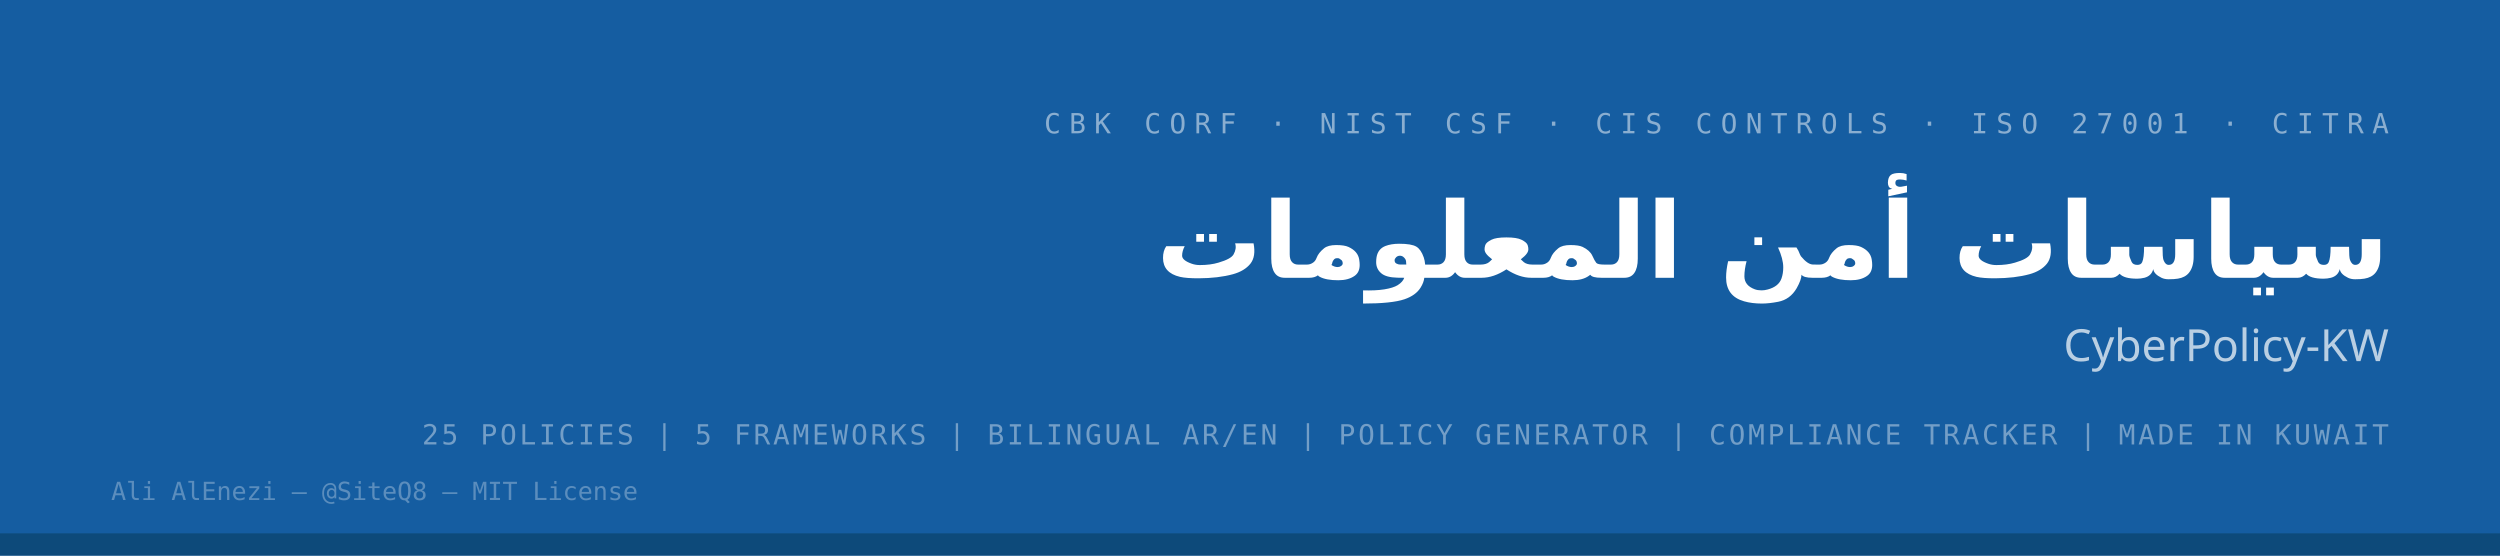
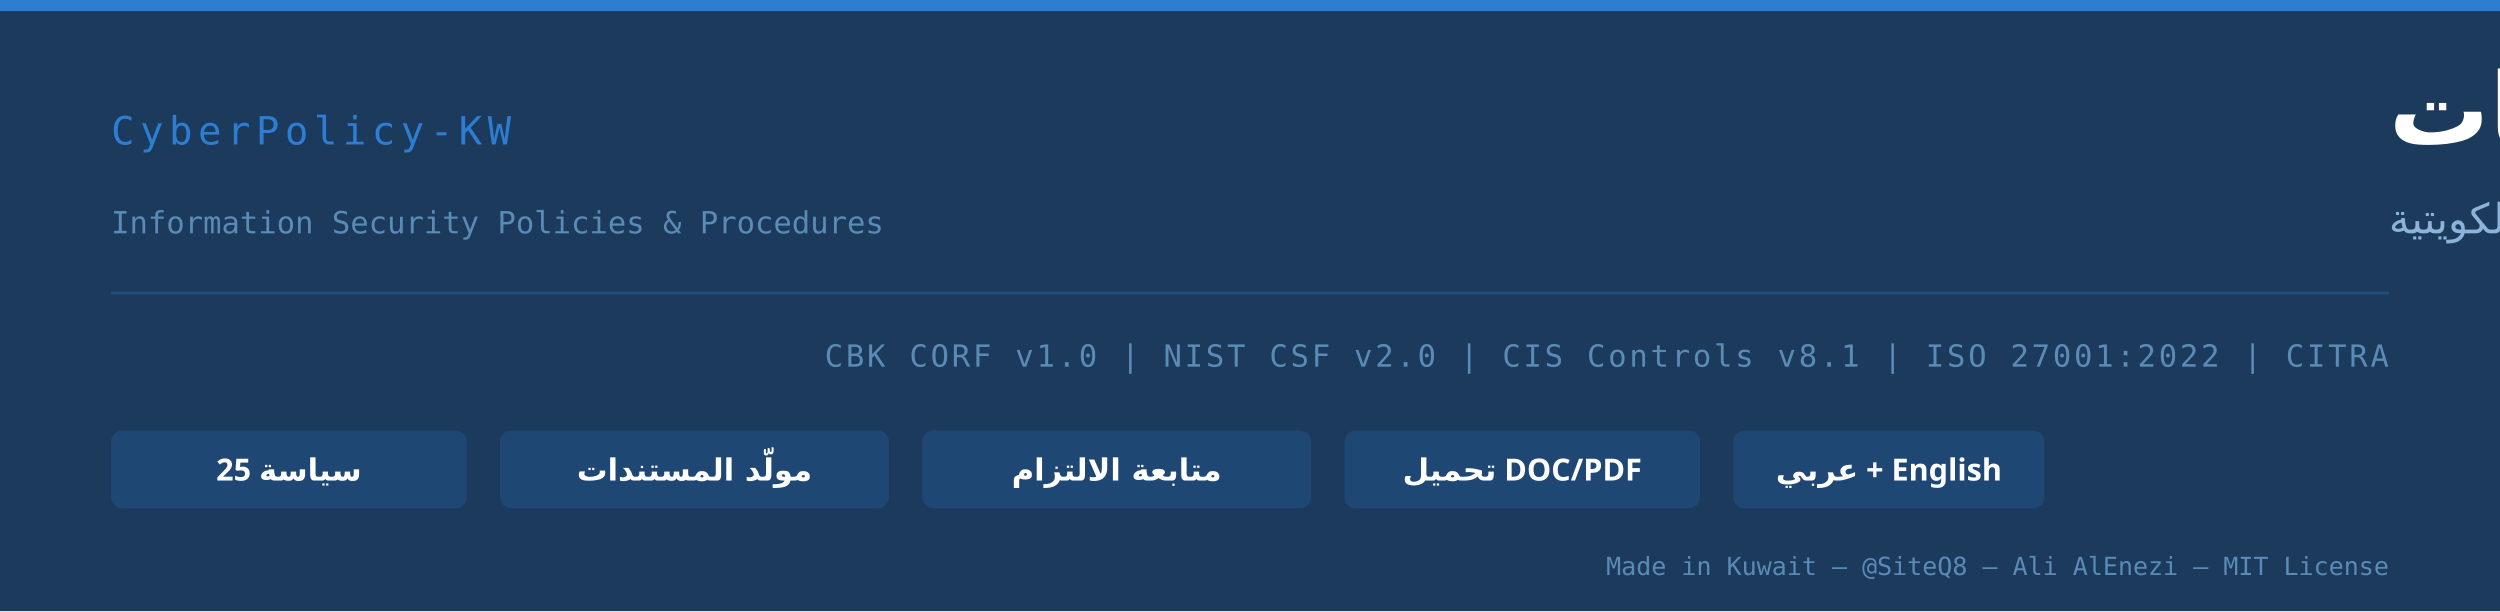
- <svg xmlns="http://www.w3.org/2000/svg" width="900" height="200">
-   <rect width="900" height="200" fill="#155DA1" />
-   <rect x="0" y="192" width="900" height="8" fill="#0D4A7A" />
-   <text x="860" y="48" text-anchor="end" font-family="monospace" font-size="10" fill="rgba(255,255,255,0.5)" letter-spacing="3">CBK CORF · NIST CSF · CIS CONTROLS · ISO 27001 · CITRA</text>
-   <text x="860" y="100" text-anchor="end" font-family="Tahoma, sans-serif" font-size="38" fill="#FFFFFF" font-weight="700">سياسات أمن المعلومات</text>
-   <text x="860" y="130" text-anchor="end" font-family="sans-serif" font-size="16" fill="rgba(255,255,255,0.7)">CyberPolicy-KW</text>
-   <text x="860" y="160" text-anchor="end" font-family="monospace" font-size="10" fill="rgba(255,255,255,0.4)" letter-spacing="1">25 POLICIES | 5 FRAMEWORKS | BILINGUAL AR/EN | POLICY GENERATOR | COMPLIANCE TRACKER | MADE IN KUWAIT</text>
-   <text x="40" y="180" font-family="monospace" font-size="9" fill="rgba(255,255,255,0.3)">Ali AlEnezi — @SiteQ8 — MIT License</text>
+ <svg xmlns="http://www.w3.org/2000/svg" width="900" height="220">
+   <rect width="900" height="220" fill="#1B3A5C" />
+   <rect x="0" y="0" width="900" height="4" fill="#2D7DD2" />
+   <text x="860" y="52" text-anchor="end" font-family="sans-serif" font-size="36" font-weight="800" fill="#FFFFFF" direction="rtl">مستودع سياسات أمن المعلومات</text>
+   <text x="40" y="52" font-family="monospace" font-size="14" fill="#2D7DD2" letter-spacing="2">CyberPolicy-KW</text>
+   <text x="860" y="84" text-anchor="end" font-family="sans-serif" font-size="15" fill="#8CB4D8" direction="rtl">سياسات وإجراءات ومعايير وإرشادات — ثنائي اللغة — للمؤسسات الكويتية</text>
+   <text x="40" y="84" font-family="monospace" font-size="11" fill="#5A8BB5">Information Security Policies &amp; Procedures</text>
+   <rect x="40" y="105" width="820" height="1" fill="#2D7DD2" opacity="0.3" />
+   <text x="860" y="132" text-anchor="end" font-family="monospace" font-size="11" fill="#5A8BB5" letter-spacing="1">CBK CORF v1.0  |  NIST CSF v2.0  |  CIS Controls v8.1  |  ISO 27001:2022  |  CITRA</text>
+   <rect x="40" y="155" width="128" height="28" rx="4" fill="#2D7DD2" opacity="0.2" />
+   <text x="104" y="173" text-anchor="middle" font-family="sans-serif" font-size="11" font-weight="700" fill="#FFFFFF">25 سياسة</text>
+   <rect x="180" y="155" width="140" height="28" rx="4" fill="#2D7DD2" opacity="0.2" />
+   <text x="250" y="173" text-anchor="middle" font-family="sans-serif" font-size="11" font-weight="700" fill="#FFFFFF">مولّد المستندات</text>
+   <rect x="332" y="155" width="140" height="28" rx="4" fill="#2D7DD2" opacity="0.2" />
+   <text x="402" y="173" text-anchor="middle" font-family="sans-serif" font-size="11" font-weight="700" fill="#FFFFFF">متابعة الالتزام</text>
+   <rect x="484" y="155" width="128" height="28" rx="4" fill="#2D7DD2" opacity="0.2" />
+   <text x="548" y="173" text-anchor="middle" font-family="sans-serif" font-size="11" font-weight="700" fill="#FFFFFF">تحميل DOC/PDF</text>
+   <rect x="624" y="155" width="112" height="28" rx="4" fill="#2D7DD2" opacity="0.2" />
+   <text x="680" y="173" text-anchor="middle" font-family="sans-serif" font-size="11" font-weight="700" fill="#FFFFFF">عربي + English</text>
+   <text x="860" y="207" text-anchor="end" font-family="monospace" font-size="9" fill="#5A8BB5">Made in Kuwait — @SiteQ8 — Ali AlEnezi — MIT License</text>
</svg>
